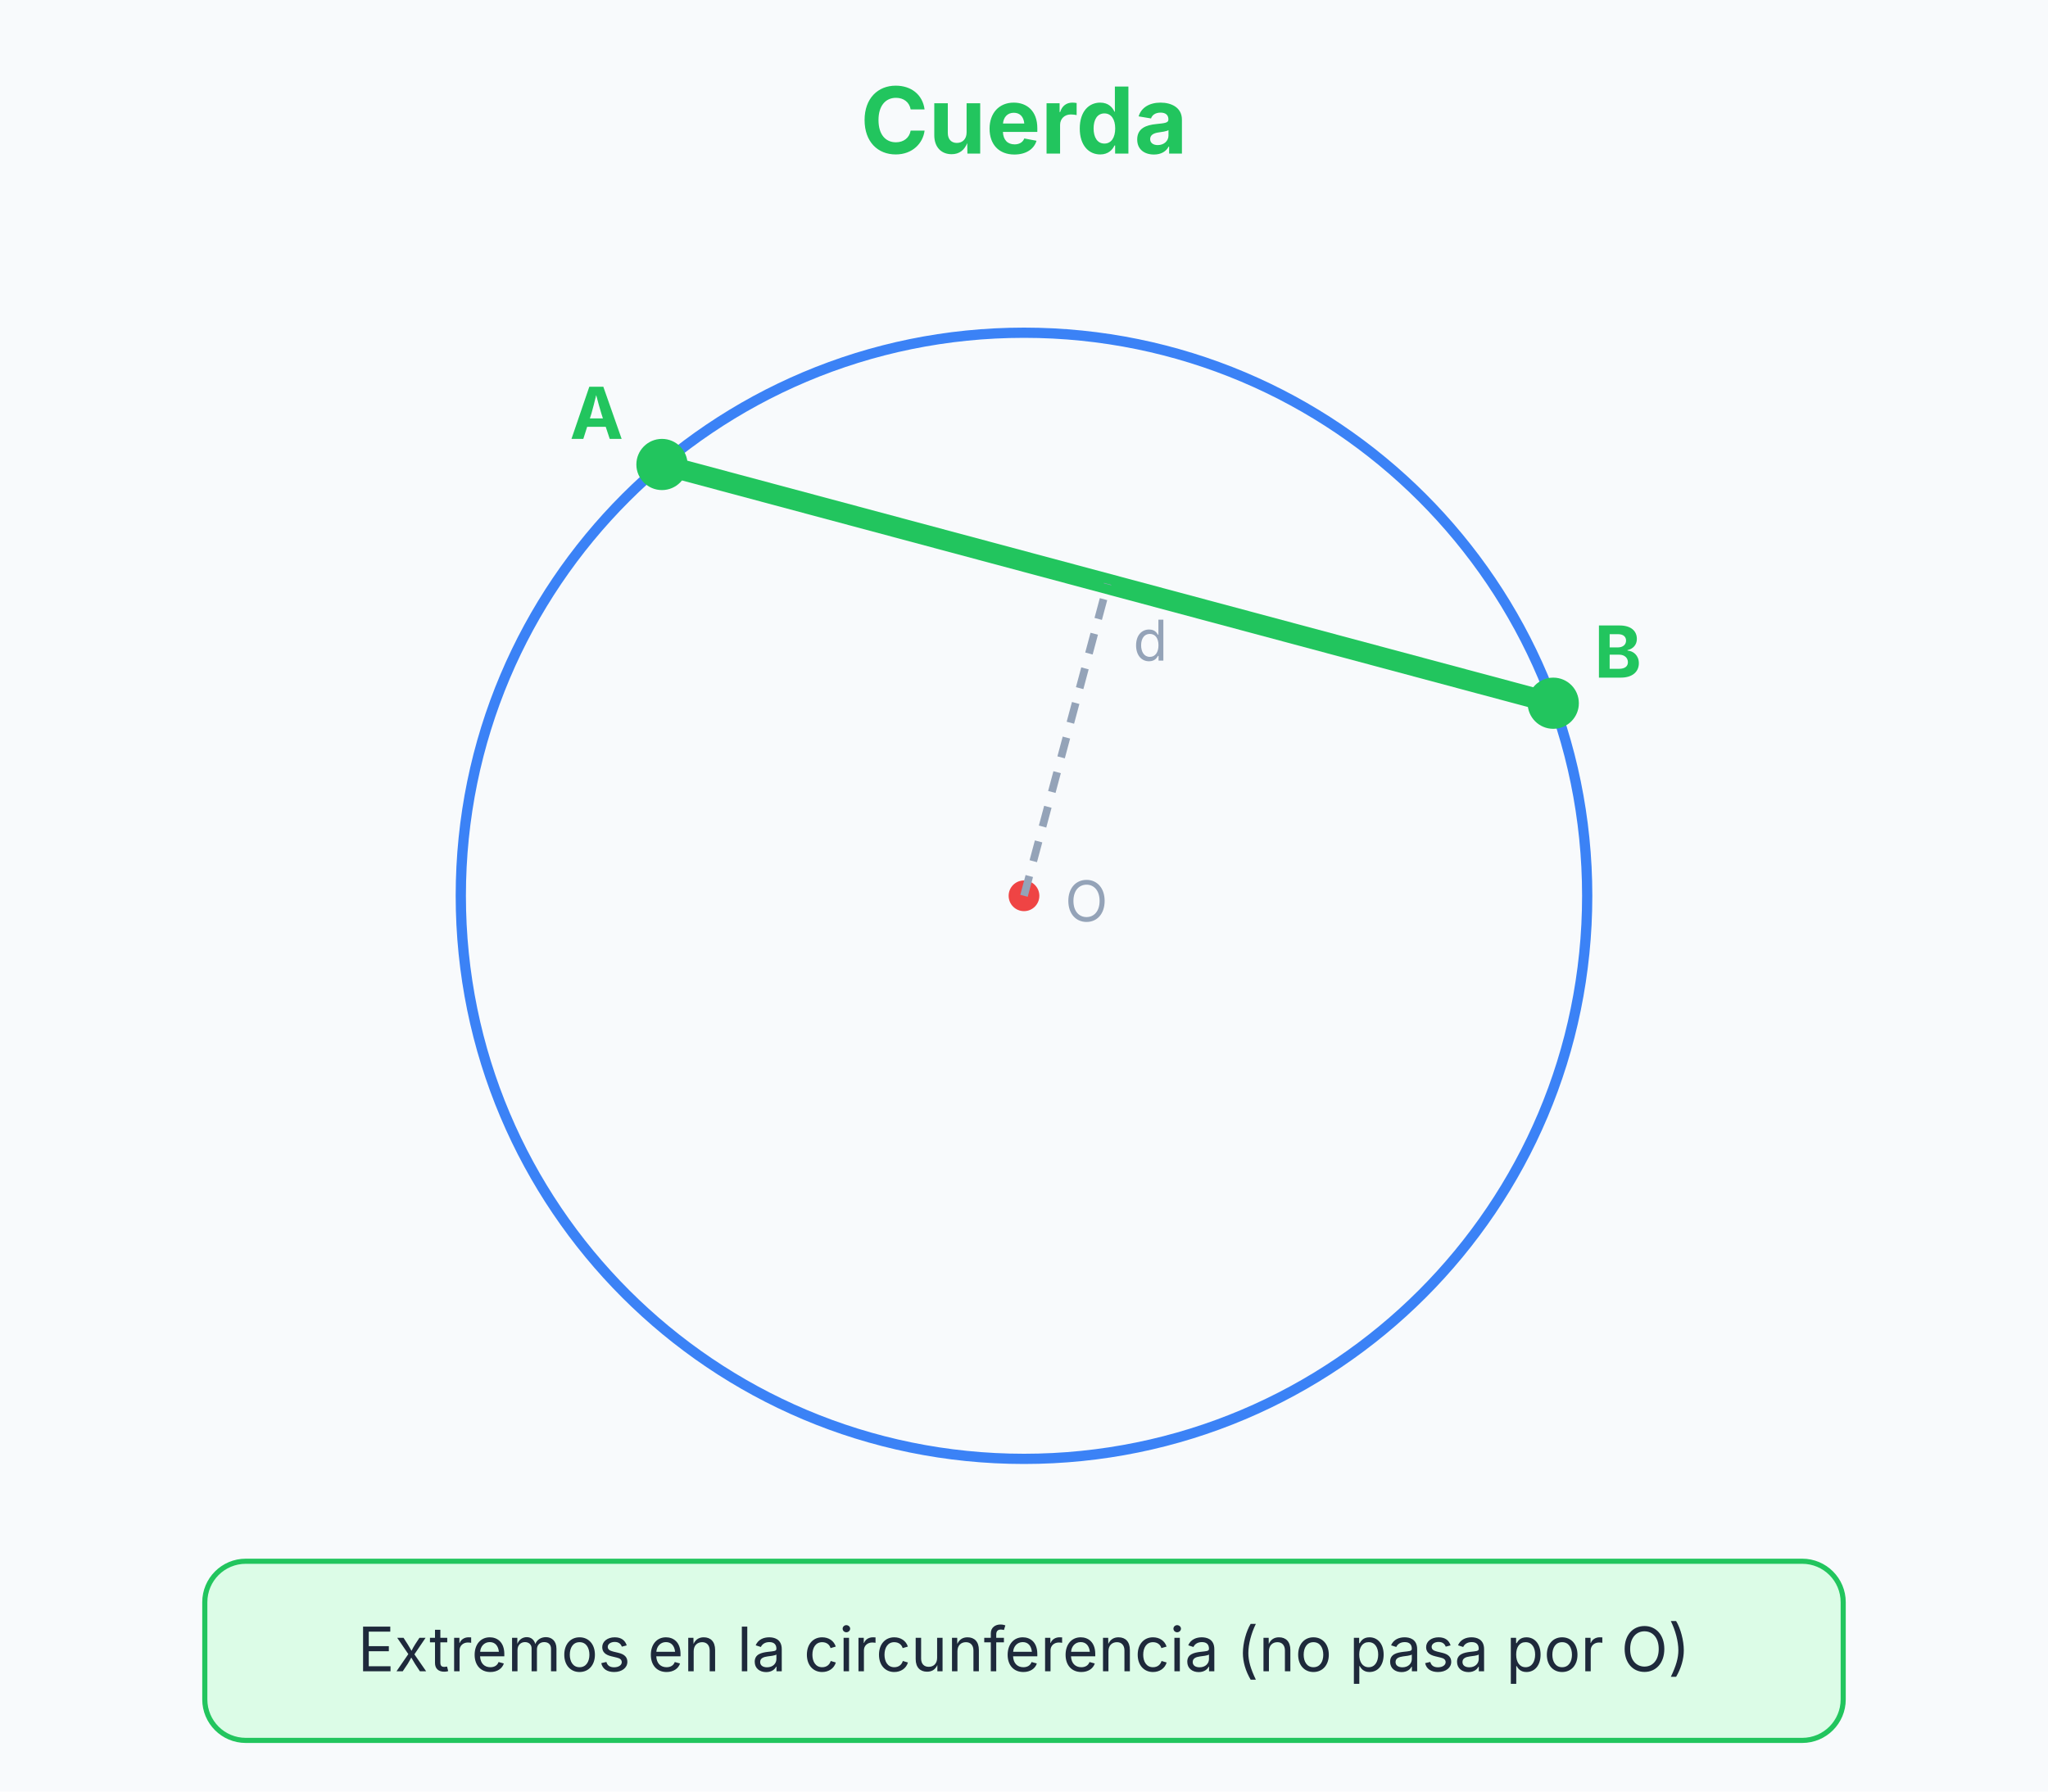
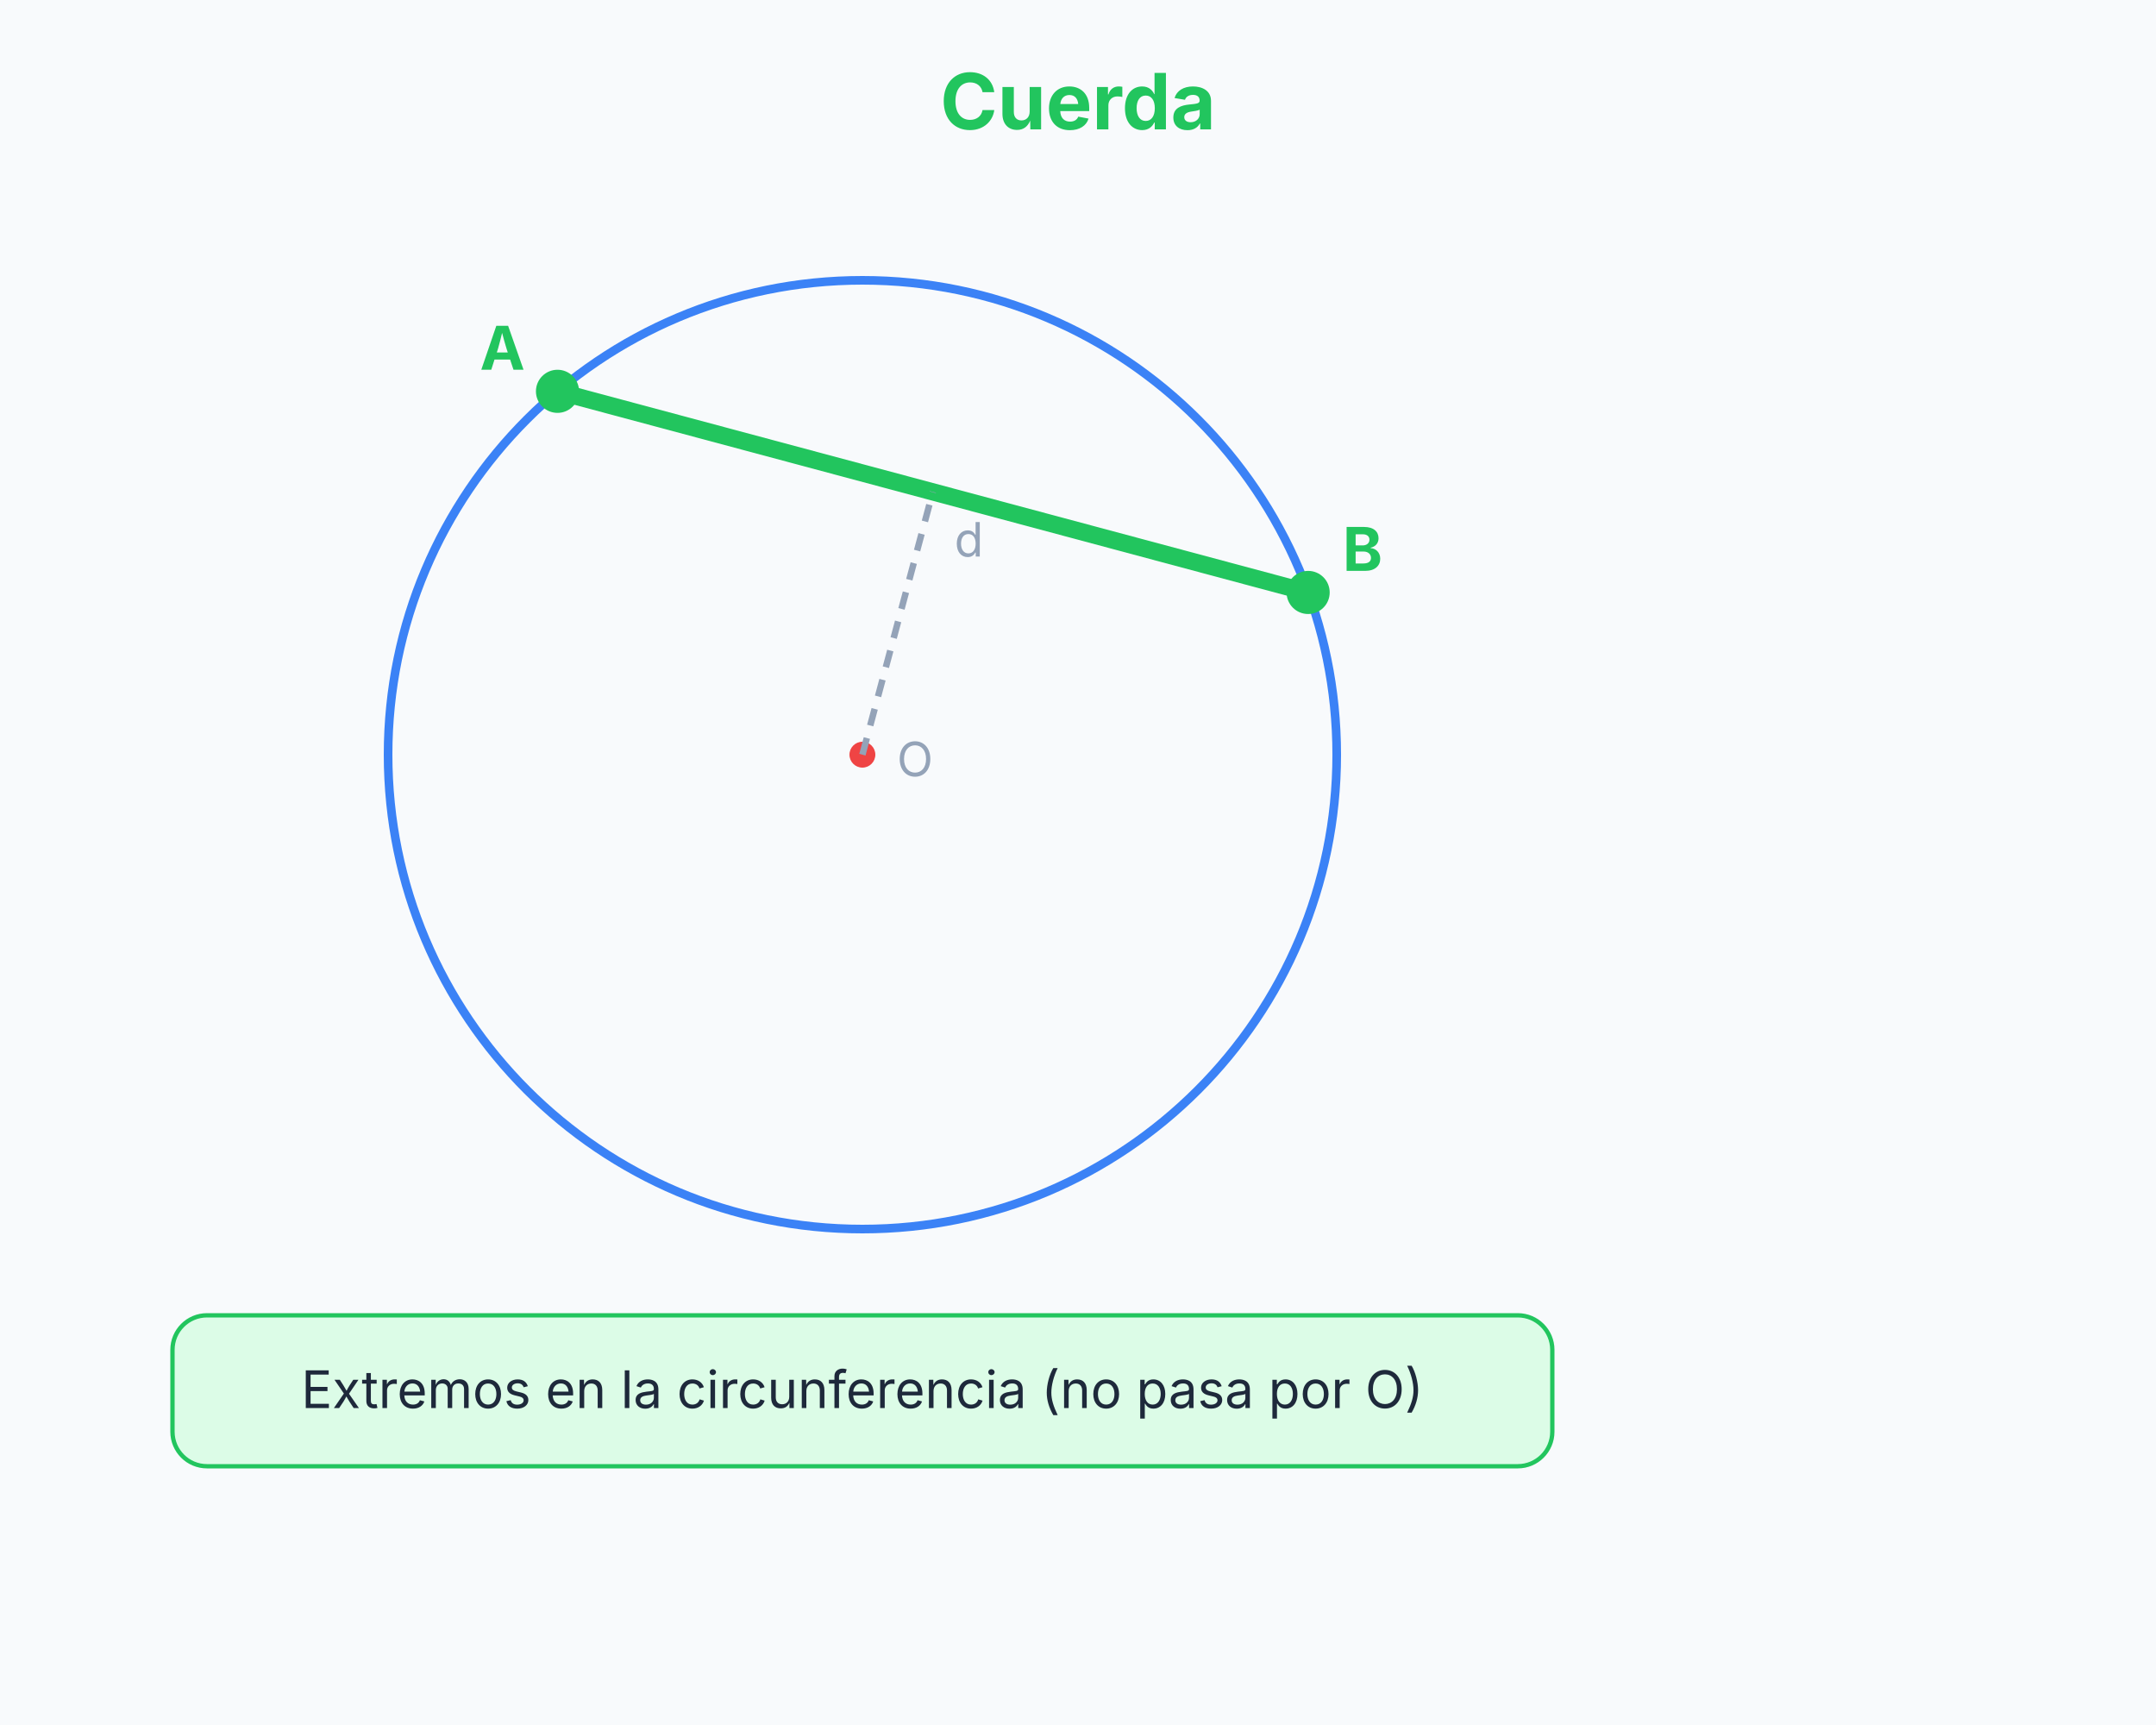
- <svg xmlns="http://www.w3.org/2000/svg" viewBox="0 0 400 350" style="font-family: 'Inter', 'Segoe UI', system-ui, sans-serif;">
-   <rect width="400" height="350" fill="#f8fafc" />
-   <text x="200.00" y="30.00" text-anchor="middle" font-size="18" font-weight="bold" fill="#22c55e">Cuerda</text>
+ <svg xmlns="http://www.w3.org/2000/svg" viewBox="0 0 500 400" style="font-family: 'Inter', 'Segoe UI', system-ui, sans-serif;">
+   <rect width="500" height="400" fill="#f8fafc" />
+   <text x="250.00" y="30.00" text-anchor="middle" font-size="18" font-weight="bold" fill="#22c55e">Cuerda</text>
  <circle cx="200" cy="175" r="110" fill="none" stroke="#3b82f6" stroke-width="2" />
  <circle cx="200" cy="175" r="3" fill="#ef4444" />
  <text x="208.00" y="180.00" text-anchor="start" font-size="11" font-weight="normal" fill="#94a3b8">O</text>
  <line x1="129.29" y1="90.74" x2="303.37" y2="137.38" stroke="#22c55e" stroke-width="4" />
  <circle cx="129.29" cy="90.74" r="5" fill="#22c55e" />
  <circle cx="303.37" cy="137.38" r="5" fill="#22c55e" />
  <text x="111.29" y="85.74" text-anchor="start" font-size="14" font-weight="bold" fill="#22c55e">A</text>
  <text x="311.37" y="132.38" text-anchor="start" font-size="14" font-weight="bold" fill="#22c55e">B</text>
  <line x1="200" y1="175" x2="216.33" y2="114.06" stroke="#94a3b8" stroke-width="1.5" stroke-dasharray="4,3" />
  <text x="221.33" y="129.06" text-anchor="start" font-size="11" font-weight="normal" fill="#94a3b8">d</text>
  <rect x="40" y="305" width="320" height="35" rx="8" fill="#dcfce7" stroke="#22c55e" />
  <text x="200.0" y="326.5" text-anchor="middle" font-size="12" fill="#1e293b">Extremos en la circunferencia (no pasa por O)</text>
</svg>
